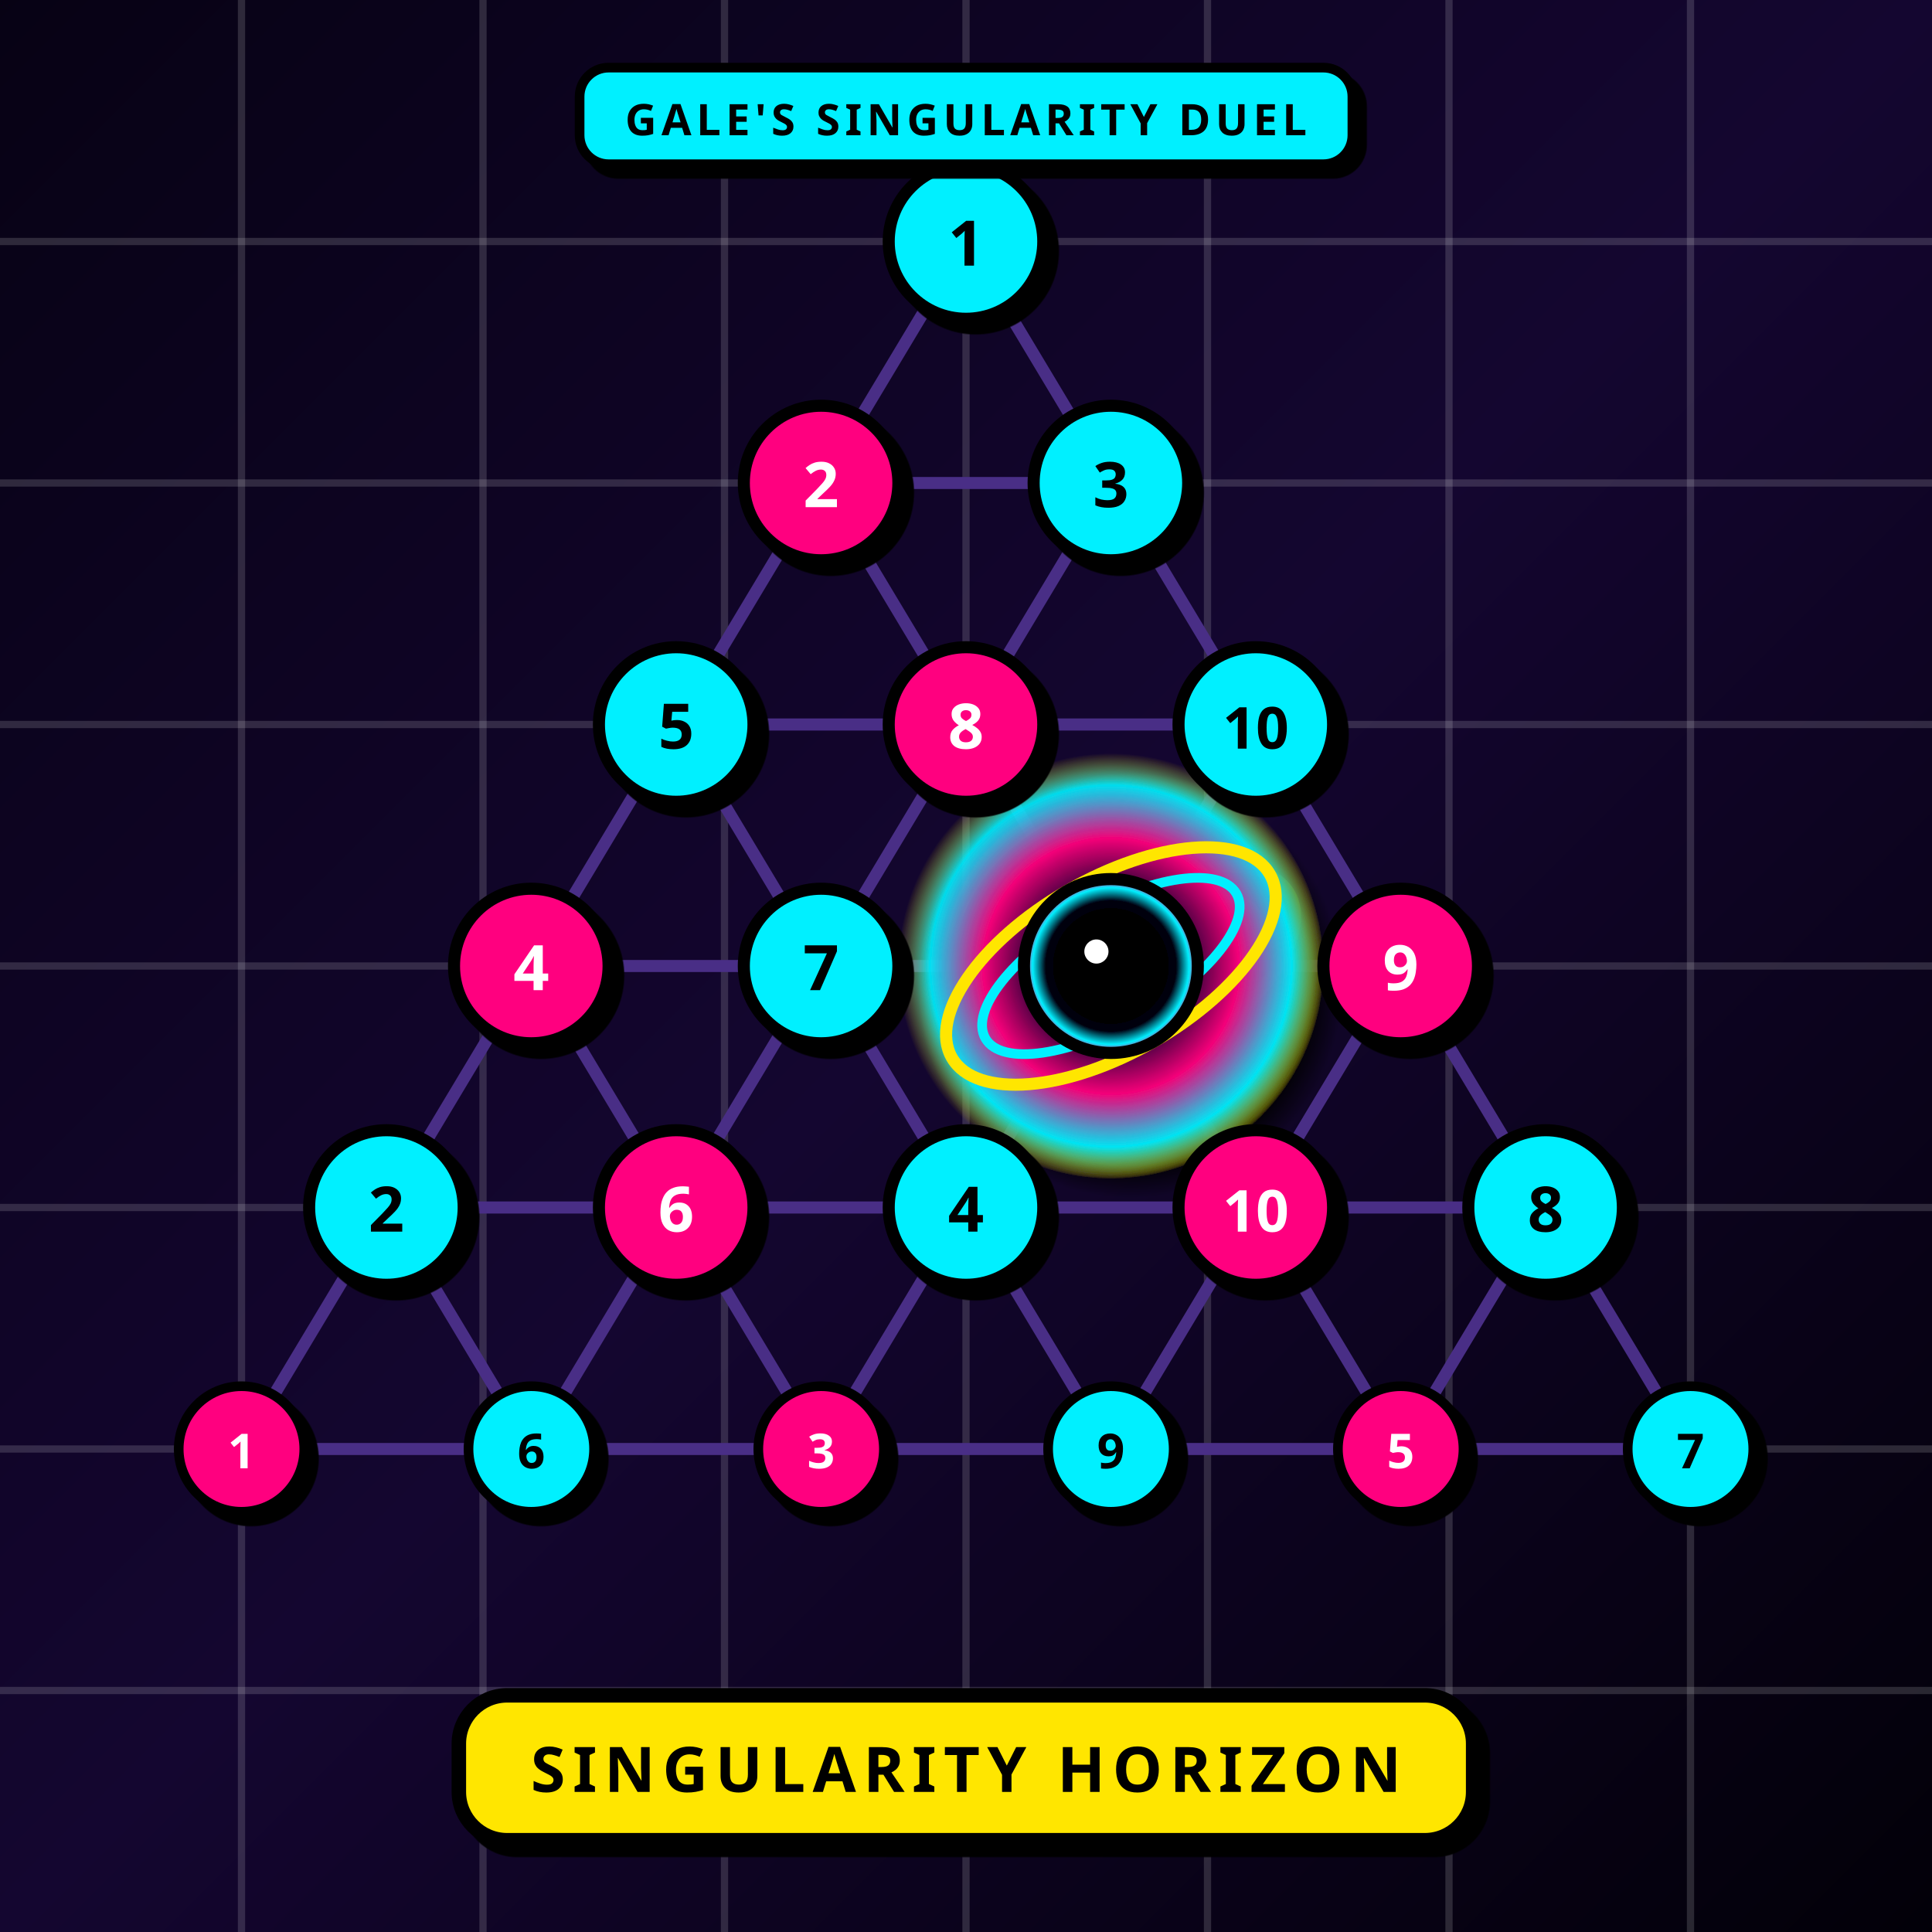
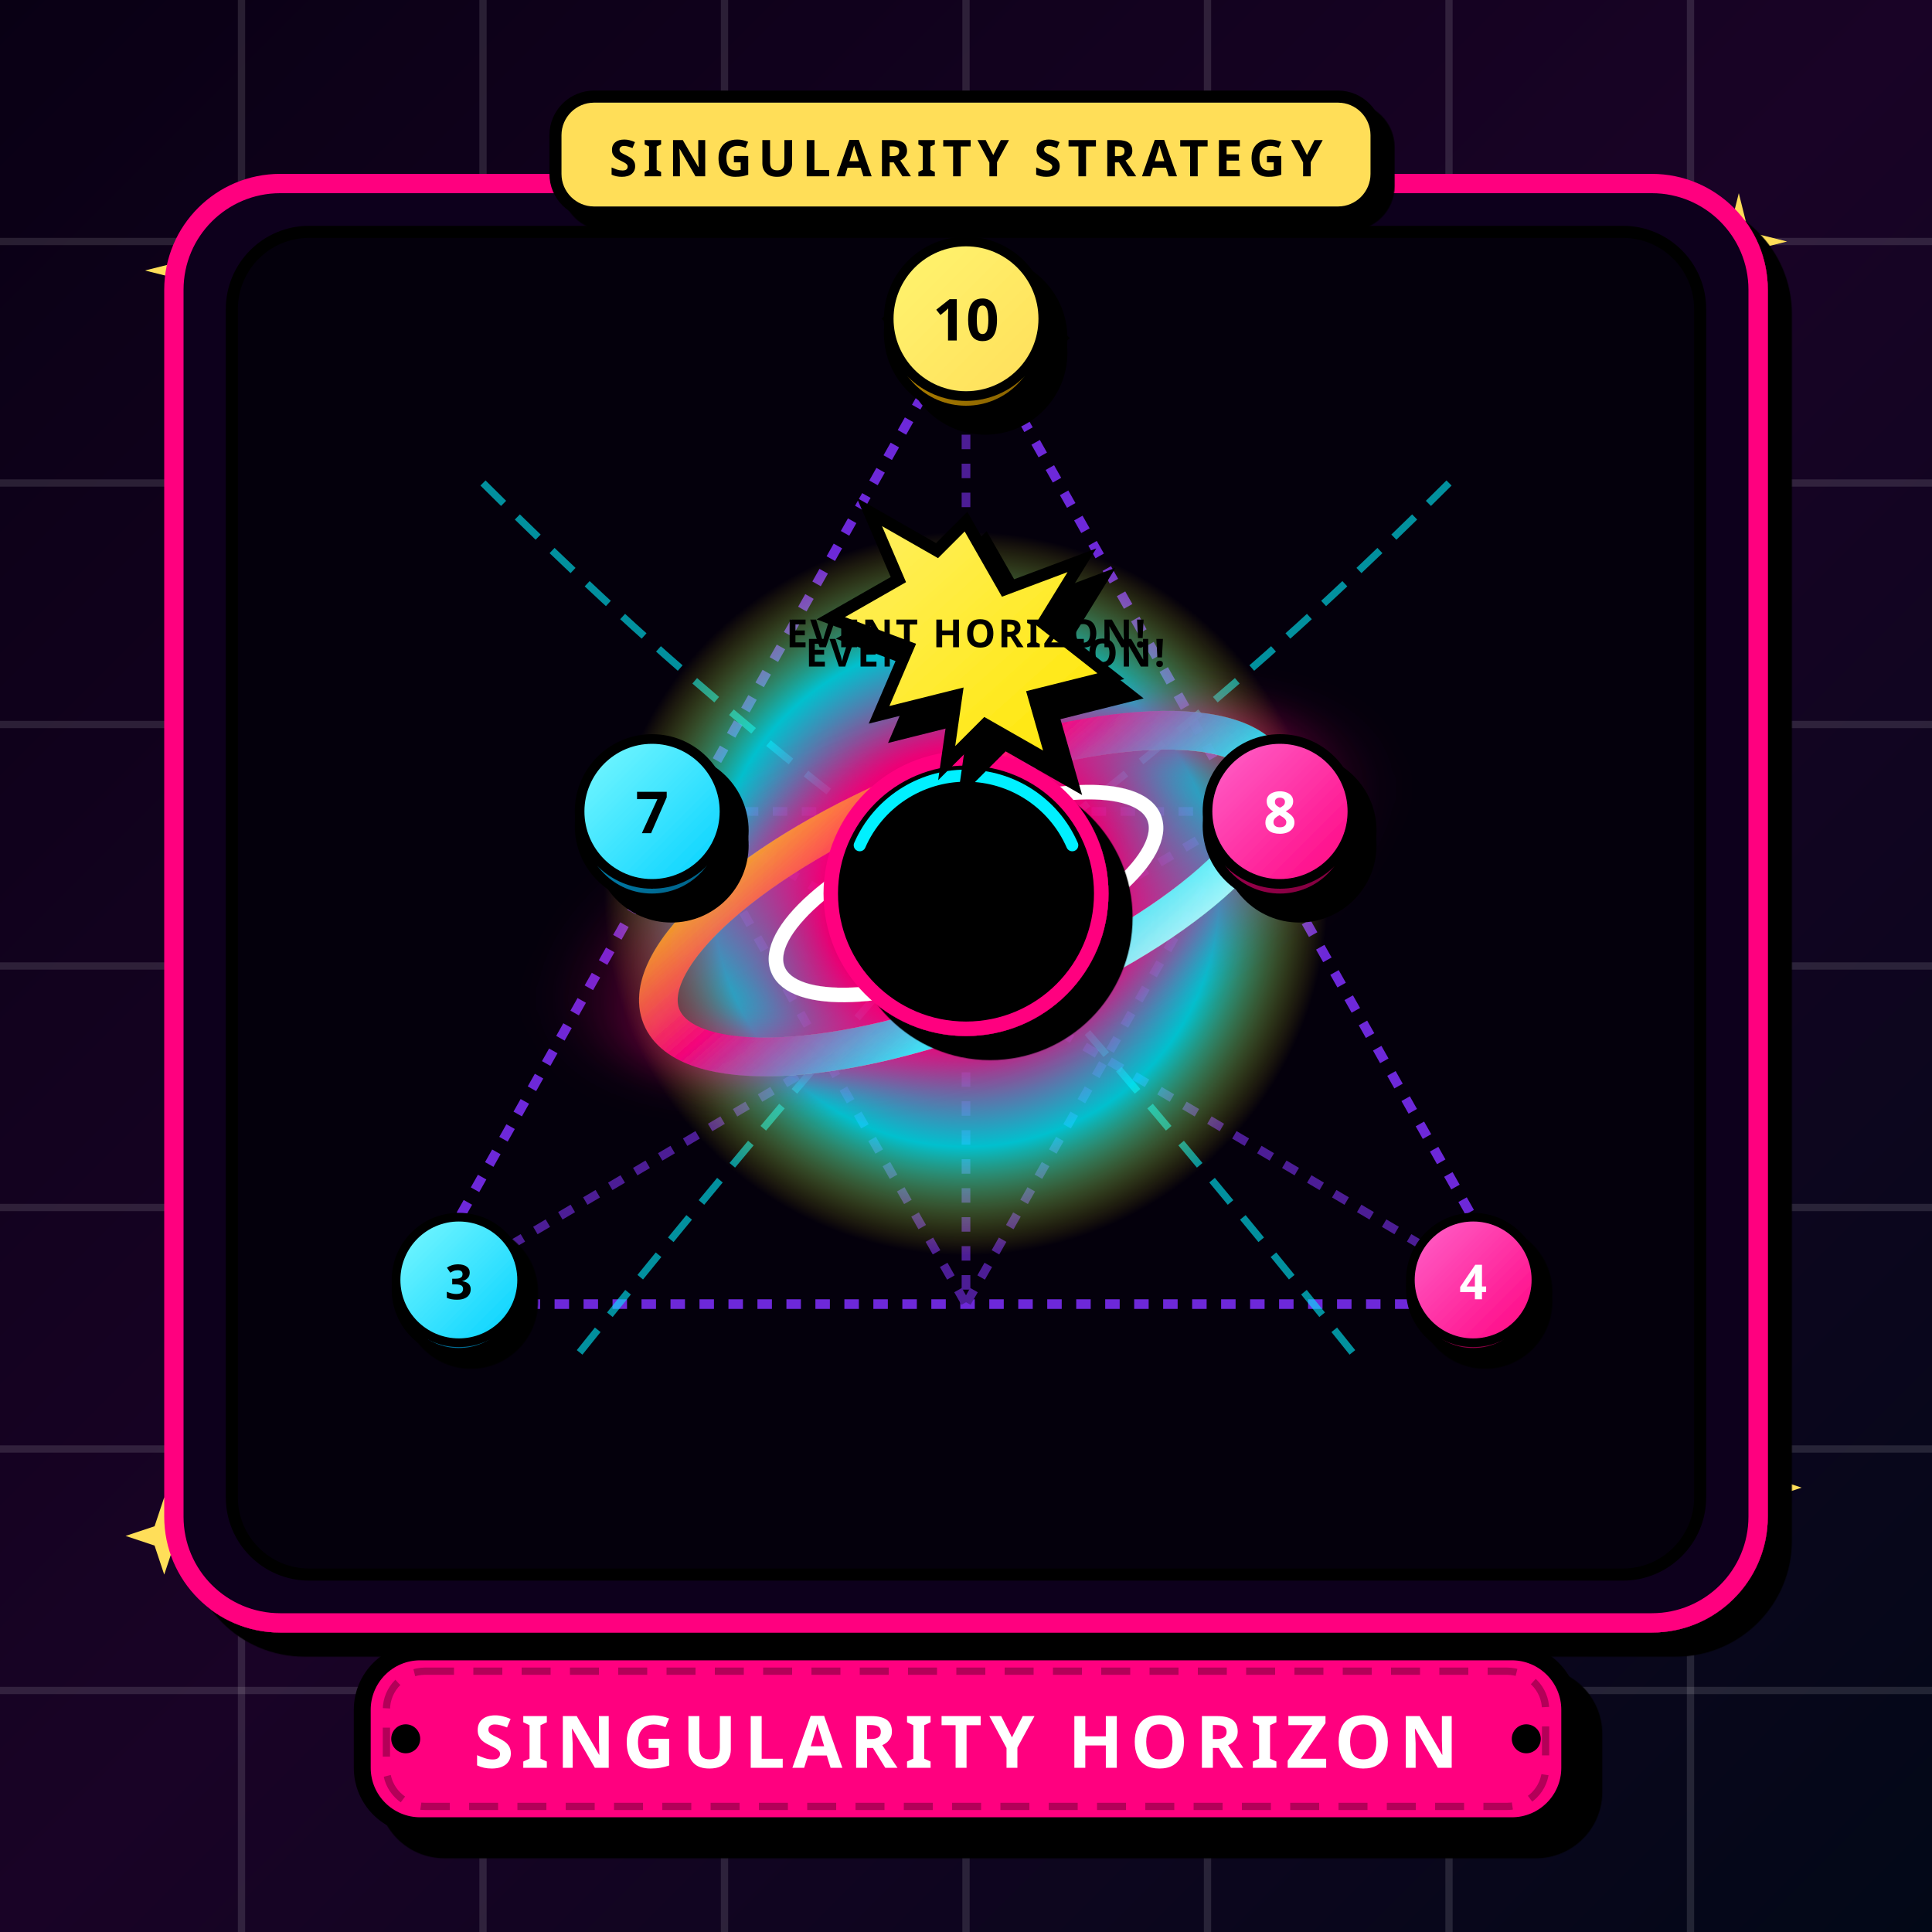
<svg xmlns="http://www.w3.org/2000/svg" viewBox="0 0 400 400" width="100%" height="100%">
  <defs>
-     <linearGradient id="bhBgDark" x1="0%" y1="0%" x2="100%" y2="100%">
-       <stop offset="0%" stop-color="#070214" />
-       <stop offset="50%" stop-color="#140630" />
-       <stop offset="100%" stop-color="#020008" />
-     </linearGradient>
-     <linearGradient id="bhBgLight" x1="0%" y1="0%" x2="100%" y2="100%">
+     <linearGradient id="singularityBgDark" x1="0%" y1="0%" x2="100%" y2="100%">
+       <stop offset="0%" stop-color="#090014" />
+       <stop offset="50%" stop-color="#190326" />
+       <stop offset="100%" stop-color="#020817" />
+     </linearGradient>
+     <linearGradient id="singularityBgLight" x1="0%" y1="0%" x2="100%" y2="100%">
      <stop offset="0%" stop-color="#FFFDF0" />
-       <stop offset="50%" stop-color="#FFF8E7" />
-       <stop offset="100%" stop-color="#FFECC8" />
-     </linearGradient>
-     <radialGradient id="bhAccretion" cx="50%" cy="50%" r="50%">
+       <stop offset="50%" stop-color="#F5F3FF" />
+       <stop offset="100%" stop-color="#EDE9FE" />
+     </linearGradient>
+     <radialGradient id="accretionGlow" cx="50%" cy="50%" r="50%">
      <stop offset="0%" stop-color="#000000" />
-       <stop offset="35%" stop-color="#180033" />
-       <stop offset="60%" stop-color="#FF007F" />
-       <stop offset="85%" stop-color="#00F0FF" />
+       <stop offset="40%" stop-color="#FF007F" stop-opacity="0.9" />
+       <stop offset="70%" stop-color="#00F0FF" stop-opacity="0.8" />
      <stop offset="100%" stop-color="#FFE600" stop-opacity="0" />
    </radialGradient>
-     <radialGradient id="singularityCore" cx="50%" cy="50%" r="50%">
-       <stop offset="0%" stop-color="#000000" />
-       <stop offset="75%" stop-color="#050010" />
-       <stop offset="90%" stop-color="#00F0FF" />
+     <linearGradient id="accretionRing" x1="0%" y1="0%" x2="100%" y2="100%">
+       <stop offset="0%" stop-color="#FFE600" />
+       <stop offset="35%" stop-color="#FF007F" />
+       <stop offset="70%" stop-color="#00F0FF" />
+       <stop offset="100%" stop-color="#FFFFFF" />
+     </linearGradient>
+     <linearGradient id="nodeCyanFace" x1="0%" y1="0%" x2="100%" y2="100%">
+       <stop offset="0%" stop-color="#7DF9FF" />
+       <stop offset="100%" stop-color="#00D0FF" />
+     </linearGradient>
+     <linearGradient id="nodeCyanSide" x1="0%" y1="0%" x2="100%" y2="100%">
+       <stop offset="0%" stop-color="#0099CC" />
+       <stop offset="100%" stop-color="#005B80" />
+     </linearGradient>
+     <linearGradient id="nodePinkFace" x1="0%" y1="0%" x2="100%" y2="100%">
+       <stop offset="0%" stop-color="#FF66CC" />
      <stop offset="100%" stop-color="#FF007F" />
-     </radialGradient>
+     </linearGradient>
+     <linearGradient id="nodePinkSide" x1="0%" y1="0%" x2="100%" y2="100%">
+       <stop offset="0%" stop-color="#B8005A" />
+       <stop offset="100%" stop-color="#7A003C" />
+     </linearGradient>
+     <linearGradient id="nodeGoldFace" x1="0%" y1="0%" x2="100%" y2="100%">
+       <stop offset="0%" stop-color="#FFF570" />
+       <stop offset="100%" stop-color="#FFDE59" />
+     </linearGradient>
+     <linearGradient id="nodeGoldSide" x1="0%" y1="0%" x2="100%" y2="100%">
+       <stop offset="0%" stop-color="#D49B00" />
+       <stop offset="100%" stop-color="#805D00" />
+     </linearGradient>
+     <linearGradient id="badgeGold" x1="0%" y1="0%" x2="100%" y2="100%">
+       <stop offset="0%" stop-color="#FFF066" />
+       <stop offset="100%" stop-color="#FFE600" />
+     </linearGradient>
    <filter id="brutalShadow" x="-10%" y="-10%" width="130%" height="130%">
      <feDropShadow dx="4" dy="4" stdDeviation="0" flood-color="#000000" flood-opacity="1" />
    </filter>
+     <filter id="brutalShadowLg" x="-15%" y="-15%" width="135%" height="135%">
+       <feDropShadow dx="5" dy="5" stdDeviation="0" flood-color="#000000" flood-opacity="1" />
+     </filter>
    <filter id="brutalShadowSm" x="-10%" y="-10%" width="130%" height="130%">
-       <feDropShadow dx="2" dy="2" stdDeviation="0" flood-color="#000000" flood-opacity="1" />
+       <feDropShadow dx="2.5" dy="2.5" stdDeviation="0" flood-color="#000000" flood-opacity="1" />
+     </filter>
+     <filter id="eventHorizonGlow" x="-25%" y="-25%" width="150%" height="150%">
+       <feDropShadow dx="0" dy="0" stdDeviation="8" flood-color="#FF007F" flood-opacity="0.9" />
    </filter>
  </defs>
  <style>
-     .theme-bg { fill: url(#bhBgDark); }
-     .theme-grid-line { stroke: #FFFFFF; stroke-opacity: 0.15; }
-     .theme-tri-line { stroke: #492E86; }
-     .theme-card-body { fill: #120A2C; stroke: #FFE600; }
-     .theme-badge-rect { fill: #FFE600; stroke: #000000; }
-     .theme-badge-text { fill: #000000; }
-     .theme-tag-rect { fill: #00F0FF; stroke: #000000; }
+     .theme-bg { fill: url(#singularityBgDark); }
+     .theme-grid-line { stroke: #FFFFFF; stroke-opacity: 0.12; }
+     .theme-frame-bg { fill: #0D041A; stroke: #FF007F; }
+     .theme-stage-grid { stroke: #2D1045; }
+     .theme-badge-rect { fill: #FF007F; stroke: #000000; }
+     .theme-badge-text { fill: #FFFFFF; }
+     .theme-tag-rect { fill: #FFDE59; stroke: #000000; }
    .theme-tag-text { fill: #000000; }

    @media (prefers-color-scheme: light) {
-       .theme-bg { fill: url(#bhBgLight); }
-       .theme-grid-line { stroke: #000000; stroke-opacity: 0.12; }
-       .theme-tri-line { stroke: #000000; stroke-opacity: 0.35; }
-       .theme-card-body { fill: #FFFFFF; stroke: #000000; }
-       .theme-badge-rect { fill: #FFE600; stroke: #000000; }
-       .theme-badge-text { fill: #000000; }
-       .theme-tag-rect { fill: #00F0FF; stroke: #000000; }
+       .theme-bg { fill: url(#singularityBgLight); }
+       .theme-grid-line { stroke: #000000; stroke-opacity: 0.08; }
+       .theme-frame-bg { fill: #FFFFFF; stroke: #000000; }
+       .theme-stage-grid { stroke: #EDE9FE; }
+       .theme-badge-rect { fill: #FF007F; stroke: #000000; }
+       .theme-badge-text { fill: #FFFFFF; }
+       .theme-tag-rect { fill: #FFDE59; stroke: #000000; }
      .theme-tag-text { fill: #000000; }
    }
  </style>
  <rect width="400" height="400" class="theme-bg" />
  <g class="theme-grid-line" stroke-width="1.5">
    <line x1="0" y1="50" x2="400" y2="50" />
    <line x1="0" y1="100" x2="400" y2="100" />
    <line x1="0" y1="150" x2="400" y2="150" />
    <line x1="0" y1="200" x2="400" y2="200" />
    <line x1="0" y1="250" x2="400" y2="250" />
    <line x1="0" y1="300" x2="400" y2="300" />
    <line x1="0" y1="350" x2="400" y2="350" />
    <line x1="50" y1="0" x2="50" y2="400" />
    <line x1="100" y1="0" x2="100" y2="400" />
    <line x1="150" y1="0" x2="150" y2="400" />
    <line x1="200" y1="0" x2="200" y2="400" />
    <line x1="250" y1="0" x2="250" y2="400" />
    <line x1="300" y1="0" x2="300" y2="400" />
    <line x1="350" y1="0" x2="350" y2="400" />
  </g>
-   <g class="theme-tri-line" stroke-width="2.5" stroke-linecap="round">
-     <line x1="170" y1="100" x2="230" y2="100" />
-     <line x1="140" y1="150" x2="260" y2="150" />
-     <line x1="110" y1="200" x2="290" y2="200" />
-     <line x1="80" y1="250" x2="320" y2="250" />
-     <line x1="50" y1="300" x2="350" y2="300" />
-     <line x1="200" y1="50" x2="350" y2="300" />
-     <line x1="170" y1="100" x2="290" y2="300" />
-     <line x1="140" y1="150" x2="230" y2="300" />
-     <line x1="110" y1="200" x2="170" y2="300" />
-     <line x1="80" y1="250" x2="110" y2="300" />
-     <line x1="200" y1="50" x2="50" y2="300" />
-     <line x1="230" y1="100" x2="110" y2="300" />
-     <line x1="260" y1="150" x2="170" y2="300" />
-     <line x1="290" y1="200" x2="230" y2="300" />
-     <line x1="320" y1="250" x2="290" y2="300" />
-   </g>
-   <g transform="translate(230, 200)" filter="url(#brutalShadow)">
-     <circle cx="0" cy="0" r="44" fill="url(#bhAccretion)" opacity="0.9" />
-     <ellipse cx="0" cy="0" rx="38" ry="18" fill="none" stroke="#FFE600" stroke-width="2.5" transform="rotate(-30)" />
-     <ellipse cx="0" cy="0" rx="30" ry="12" fill="none" stroke="#00F0FF" stroke-width="2" transform="rotate(-30)" />
-     <circle cx="0" cy="0" r="18" fill="url(#singularityCore)" stroke="#000000" stroke-width="2.5" />
-     <circle cx="0" cy="0" r="12" fill="#000000" />
-     <circle cx="-3" cy="-3" r="2.5" fill="#FFFFFF" />
-   </g>
-   <g transform="translate(200, 50)" filter="url(#brutalShadowSm)">
-     <circle cx="0" cy="0" r="16" fill="#00F0FF" stroke="#000000" stroke-width="2.5" />
-     <text x="0" y="5" font-family="'Impact', 'Arial Black', sans-serif" font-size="13" font-weight="900" fill="#000000" text-anchor="middle">1</text>
-   </g>
-   <g transform="translate(170, 100)" filter="url(#brutalShadowSm)">
-     <circle cx="0" cy="0" r="16" fill="#FF007F" stroke="#000000" stroke-width="2.5" />
-     <text x="0" y="5" font-family="'Impact', 'Arial Black', sans-serif" font-size="13" font-weight="900" fill="#FFFFFF" text-anchor="middle">2</text>
-   </g>
-   <g transform="translate(230, 100)" filter="url(#brutalShadowSm)">
-     <circle cx="0" cy="0" r="16" fill="#00F0FF" stroke="#000000" stroke-width="2.5" />
-     <text x="0" y="5" font-family="'Impact', 'Arial Black', sans-serif" font-size="13" font-weight="900" fill="#000000" text-anchor="middle">3</text>
-   </g>
-   <g transform="translate(140, 150)" filter="url(#brutalShadowSm)">
-     <circle cx="0" cy="0" r="16" fill="#00F0FF" stroke="#000000" stroke-width="2.5" />
-     <text x="0" y="5" font-family="'Impact', 'Arial Black', sans-serif" font-size="13" font-weight="900" fill="#000000" text-anchor="middle">5</text>
-   </g>
-   <g transform="translate(200, 150)" filter="url(#brutalShadowSm)">
-     <circle cx="0" cy="0" r="16" fill="#FF007F" stroke="#000000" stroke-width="2.5" />
-     <text x="0" y="5" font-family="'Impact', 'Arial Black', sans-serif" font-size="13" font-weight="900" fill="#FFFFFF" text-anchor="middle">8</text>
-   </g>
-   <g transform="translate(260, 150)" filter="url(#brutalShadowSm)">
-     <circle cx="0" cy="0" r="16" fill="#00F0FF" stroke="#000000" stroke-width="2.5" />
-     <text x="0" y="5" font-family="'Impact', 'Arial Black', sans-serif" font-size="12" font-weight="900" fill="#000000" text-anchor="middle">10</text>
-   </g>
-   <g transform="translate(110, 200)" filter="url(#brutalShadowSm)">
-     <circle cx="0" cy="0" r="16" fill="#FF007F" stroke="#000000" stroke-width="2.5" />
-     <text x="0" y="5" font-family="'Impact', 'Arial Black', sans-serif" font-size="13" font-weight="900" fill="#FFFFFF" text-anchor="middle">4</text>
-   </g>
-   <g transform="translate(170, 200)" filter="url(#brutalShadowSm)">
-     <circle cx="0" cy="0" r="16" fill="#00F0FF" stroke="#000000" stroke-width="2.5" />
-     <text x="0" y="5" font-family="'Impact', 'Arial Black', sans-serif" font-size="13" font-weight="900" fill="#000000" text-anchor="middle">7</text>
-   </g>
-   <g transform="translate(290, 200)" filter="url(#brutalShadowSm)">
-     <circle cx="0" cy="0" r="16" fill="#FF007F" stroke="#000000" stroke-width="2.5" />
-     <text x="0" y="5" font-family="'Impact', 'Arial Black', sans-serif" font-size="13" font-weight="900" fill="#FFFFFF" text-anchor="middle">9</text>
-   </g>
-   <g transform="translate(80, 250)" filter="url(#brutalShadowSm)">
-     <circle cx="0" cy="0" r="16" fill="#00F0FF" stroke="#000000" stroke-width="2.5" />
-     <text x="0" y="5" font-family="'Impact', 'Arial Black', sans-serif" font-size="13" font-weight="900" fill="#000000" text-anchor="middle">2</text>
-   </g>
-   <g transform="translate(140, 250)" filter="url(#brutalShadowSm)">
-     <circle cx="0" cy="0" r="16" fill="#FF007F" stroke="#000000" stroke-width="2.5" />
-     <text x="0" y="5" font-family="'Impact', 'Arial Black', sans-serif" font-size="13" font-weight="900" fill="#FFFFFF" text-anchor="middle">6</text>
-   </g>
-   <g transform="translate(200, 250)" filter="url(#brutalShadowSm)">
-     <circle cx="0" cy="0" r="16" fill="#00F0FF" stroke="#000000" stroke-width="2.5" />
-     <text x="0" y="5" font-family="'Impact', 'Arial Black', sans-serif" font-size="13" font-weight="900" fill="#000000" text-anchor="middle">4</text>
-   </g>
-   <g transform="translate(260, 250)" filter="url(#brutalShadowSm)">
-     <circle cx="0" cy="0" r="16" fill="#FF007F" stroke="#000000" stroke-width="2.5" />
-     <text x="0" y="5" font-family="'Impact', 'Arial Black', sans-serif" font-size="12" font-weight="900" fill="#FFFFFF" text-anchor="middle">10</text>
-   </g>
-   <g transform="translate(320, 250)" filter="url(#brutalShadowSm)">
-     <circle cx="0" cy="0" r="16" fill="#00F0FF" stroke="#000000" stroke-width="2.5" />
-     <text x="0" y="5" font-family="'Impact', 'Arial Black', sans-serif" font-size="13" font-weight="900" fill="#000000" text-anchor="middle">8</text>
-   </g>
-   <g transform="translate(50, 300)" filter="url(#brutalShadowSm)">
-     <circle cx="0" cy="0" r="13" fill="#FF007F" stroke="#000" stroke-width="2" />
-     <text x="0" y="4" font-family="'Impact', 'Arial Black', sans-serif" font-size="10" font-weight="900" fill="#fff" text-anchor="middle">1</text>
-   </g>
-   <g transform="translate(110, 300)" filter="url(#brutalShadowSm)">
-     <circle cx="0" cy="0" r="13" fill="#00F0FF" stroke="#000" stroke-width="2" />
-     <text x="0" y="4" font-family="'Impact', 'Arial Black', sans-serif" font-size="10" font-weight="900" fill="#000" text-anchor="middle">6</text>
-   </g>
-   <g transform="translate(170, 300)" filter="url(#brutalShadowSm)">
-     <circle cx="0" cy="0" r="13" fill="#FF007F" stroke="#000" stroke-width="2" />
-     <text x="0" y="4" font-family="'Impact', 'Arial Black', sans-serif" font-size="10" font-weight="900" fill="#fff" text-anchor="middle">3</text>
-   </g>
-   <g transform="translate(230, 300)" filter="url(#brutalShadowSm)">
-     <circle cx="0" cy="0" r="13" fill="#00F0FF" stroke="#000" stroke-width="2" />
-     <text x="0" y="4" font-family="'Impact', 'Arial Black', sans-serif" font-size="10" font-weight="900" fill="#000" text-anchor="middle">9</text>
-   </g>
-   <g transform="translate(290, 300)" filter="url(#brutalShadowSm)">
-     <circle cx="0" cy="0" r="13" fill="#FF007F" stroke="#000" stroke-width="2" />
-     <text x="0" y="4" font-family="'Impact', 'Arial Black', sans-serif" font-size="10" font-weight="900" fill="#fff" text-anchor="middle">5</text>
-   </g>
-   <g transform="translate(350, 300)" filter="url(#brutalShadowSm)">
-     <circle cx="0" cy="0" r="13" fill="#00F0FF" stroke="#000" stroke-width="2" />
-     <text x="0" y="4" font-family="'Impact', 'Arial Black', sans-serif" font-size="10" font-weight="900" fill="#000" text-anchor="middle">7</text>
-   </g>
-   <g transform="translate(200, 24)" filter="url(#brutalShadowSm)">
-     <rect x="-80" y="-10" width="160" height="20" rx="6" class="theme-tag-rect" stroke-width="2" />
-     <text x="0" y="4" class="theme-tag-text" font-family="'Impact', 'Arial Black', sans-serif" font-size="9" font-weight="900" text-anchor="middle" letter-spacing="1">GALE'S SINGULARITY DUEL</text>
-   </g>
-   <g transform="translate(200, 366)" filter="url(#brutalShadowSm)">
-     <rect x="-105" y="-15" width="210" height="30" rx="10" class="theme-badge-rect" stroke-width="3" />
-     <text x="0" y="5" class="theme-badge-text" font-family="'Impact', 'Arial Black', sans-serif" font-size="13" font-weight="900" text-anchor="middle" letter-spacing="1.5">SINGULARITY HORIZON</text>
-   </g>
+   <g fill="#FFDE59">
+     <polygon points="40,46 42,54 50,56 42,58 40,66 38,58 30,56 38,54" />
+     <polygon points="360,40 362,48 370,50 362,52 360,60 358,52 350,50 358,48" />
+     <polygon points="365,300 367,306 373,308 367,310 365,316 363,310 357,308 363,306" />
+     <polygon points="34,310 36,316 42,318 36,320 34,326 32,320 26,318 32,316" />
+   </g>
+   <g filter="url(#brutalShadowLg)">
+     <rect x="36" y="38" width="328" height="298" rx="22" class="theme-frame-bg" stroke-width="4" />
+   </g>
+   <rect x="48" y="48" width="304" height="278" rx="16" fill="#04000C" stroke="#000000" stroke-width="2.5" />
+   <g stroke="#4C1D95" stroke-width="1.8" stroke-dasharray="3,3">
+     <polygon points="200,66 85,270 315,270" fill="none" stroke="#6D28D9" stroke-width="2" />
+     <line x1="200" y1="66" x2="200" y2="270" />
+     <line x1="142" y1="168" x2="258" y2="168" />
+     <line x1="142" y1="168" x2="200" y2="270" />
+     <line x1="258" y1="168" x2="200" y2="270" />
+     <line x1="85" y1="270" x2="258" y2="168" />
+     <line x1="315" y1="270" x2="142" y2="168" />
+   </g>
+   <g stroke="#00F0FF" stroke-width="1.5" stroke-dasharray="6,4" fill="none" opacity="0.6">
+     <path d="M 100,100 Q 150,150 200,185" />
+     <path d="M 300,100 Q 250,150 200,185" />
+     <path d="M 120,280 Q 160,230 200,185" />
+     <path d="M 280,280 Q 240,230 200,185" />
+   </g>
+   <circle cx="200" cy="185" r="75" fill="url(#accretionGlow)" />
+   <g transform="translate(200, 185) rotate(-22)" filter="url(#eventHorizonGlow)">
+     <ellipse cx="0" cy="0" rx="68" ry="24" fill="none" stroke="url(#accretionRing)" stroke-width="8" opacity="0.9" />
+     <ellipse cx="0" cy="0" rx="42" ry="15" fill="none" stroke="#FFFFFF" stroke-width="3" />
+   </g>
+   <g filter="url(#brutalShadowLg)">
+     <circle cx="200" cy="185" r="28" fill="#000000" stroke="#FF007F" stroke-width="3" />
+     <circle cx="200" cy="185" r="20" fill="#000000" />
+     <path d="M 178,175 A 24 24 0 0 1 222,175" stroke="#00F0FF" stroke-width="2.5" stroke-linecap="round" fill="none" />
+   </g>
+   <g transform="translate(200, 66)" filter="url(#brutalShadow)">
+     <g stroke="#000000" stroke-width="2">
+       <polygon points="-16,0 0,-14 16,0 0,14" fill="url(#nodeGoldSide)" />
+       <circle cx="0" cy="3" r="16" fill="url(#nodeGoldSide)" />
+       <circle cx="0" cy="0" r="16" fill="url(#nodeGoldFace)" />
+     </g>
+     <text x="0" y="4.5" font-family="'Impact', 'Arial Black', sans-serif" font-weight="900" font-size="12" fill="#000000" text-anchor="middle">
+       10
+     </text>
+   </g>
+   <g transform="translate(135, 168)" filter="url(#brutalShadow)">
+     <g stroke="#000000" stroke-width="2">
+       <circle cx="0" cy="3" r="15" fill="url(#nodeCyanSide)" />
+       <circle cx="0" cy="0" r="15" fill="url(#nodeCyanFace)" />
+     </g>
+     <text x="0" y="4.5" font-family="'Impact', 'Arial Black', sans-serif" font-weight="900" font-size="12" fill="#000000" text-anchor="middle">
+       7
+     </text>
+   </g>
+   <g transform="translate(265, 168)" filter="url(#brutalShadow)">
+     <g stroke="#000000" stroke-width="2">
+       <circle cx="0" cy="3" r="15" fill="url(#nodePinkSide)" />
+       <circle cx="0" cy="0" r="15" fill="url(#nodePinkFace)" />
+     </g>
+     <text x="0" y="4.5" font-family="'Impact', 'Arial Black', sans-serif" font-weight="900" font-size="12" fill="#FFFFFF" text-anchor="middle">
+       8
+     </text>
+   </g>
+   <g transform="translate(95, 265)" filter="url(#brutalShadowSm)">
+     <circle cx="0" cy="2" r="13" fill="url(#nodeCyanSide)" stroke="#000000" stroke-width="1.8" />
+     <circle cx="0" cy="0" r="13" fill="url(#nodeCyanFace)" stroke="#000000" stroke-width="1.8" />
+     <text x="0" y="4" font-family="'Impact', 'Arial Black', sans-serif" font-weight="900" font-size="10" fill="#000000" text-anchor="middle">
+       3
+     </text>
+   </g>
+   <g transform="translate(305, 265)" filter="url(#brutalShadowSm)">
+     <circle cx="0" cy="2" r="13" fill="url(#nodePinkSide)" stroke="#000000" stroke-width="1.8" />
+     <circle cx="0" cy="0" r="13" fill="url(#nodePinkFace)" stroke="#000000" stroke-width="1.8" />
+     <text x="0" y="4" font-family="'Impact', 'Arial Black', sans-serif" font-weight="900" font-size="10" fill="#FFFFFF" text-anchor="middle">
+       4
+     </text>
+   </g>
+   <g transform="translate(200, 130)" filter="url(#brutalShadow)">
+     <polygon points="0,-22 8,-8 24,-14 16,-1 30,10 14,14 18,28 4,20 -4,28 -2,14 -18,18 -12,4 -28,-2 -14,-10 -20,-24 -6,-16" fill="url(#badgeGold)" stroke="#000000" stroke-width="2.5" />
+     <text x="0" y="4" font-family="'Impact', 'Arial Black', sans-serif" font-weight="900" font-size="8" fill="#000000" text-anchor="middle" letter-spacing="0.5">
+       EVENT HORIZON!
+     </text>
+   </g>
+   <g transform="translate(200, 32)" filter="url(#brutalShadowSm)">
+     <rect x="-85" y="-12" width="170" height="24" rx="8" class="theme-tag-rect" stroke-width="2.5" />
+     <text x="0" y="4.5" class="theme-tag-text" font-family="'Impact', 'Arial Black', sans-serif" font-weight="900" font-size="10.5" text-anchor="middle" letter-spacing="1.2">
+       SINGULARITY STRATEGY
+     </text>
+   </g>
+   <g transform="translate(200, 360)" filter="url(#brutalShadowLg)">
+     <rect x="-125" y="-18" width="250" height="36" rx="12" class="theme-badge-rect" stroke-width="3.5" />
+     <rect x="-120" y="-14" width="240" height="28" rx="8" fill="none" stroke="#000000" stroke-width="1.5" stroke-dasharray="6,4" opacity="0.3" />
+     <text x="0" y="6" class="theme-badge-text" font-family="'Impact', 'Arial Black', sans-serif" font-weight="900" font-size="15" text-anchor="middle" letter-spacing="1.5">
+       SINGULARITY HORIZON
+     </text>
+   </g>
+   <circle cx="84" cy="360" r="3" fill="#000000" />
+   <circle cx="316" cy="360" r="3" fill="#000000" />
</svg>
